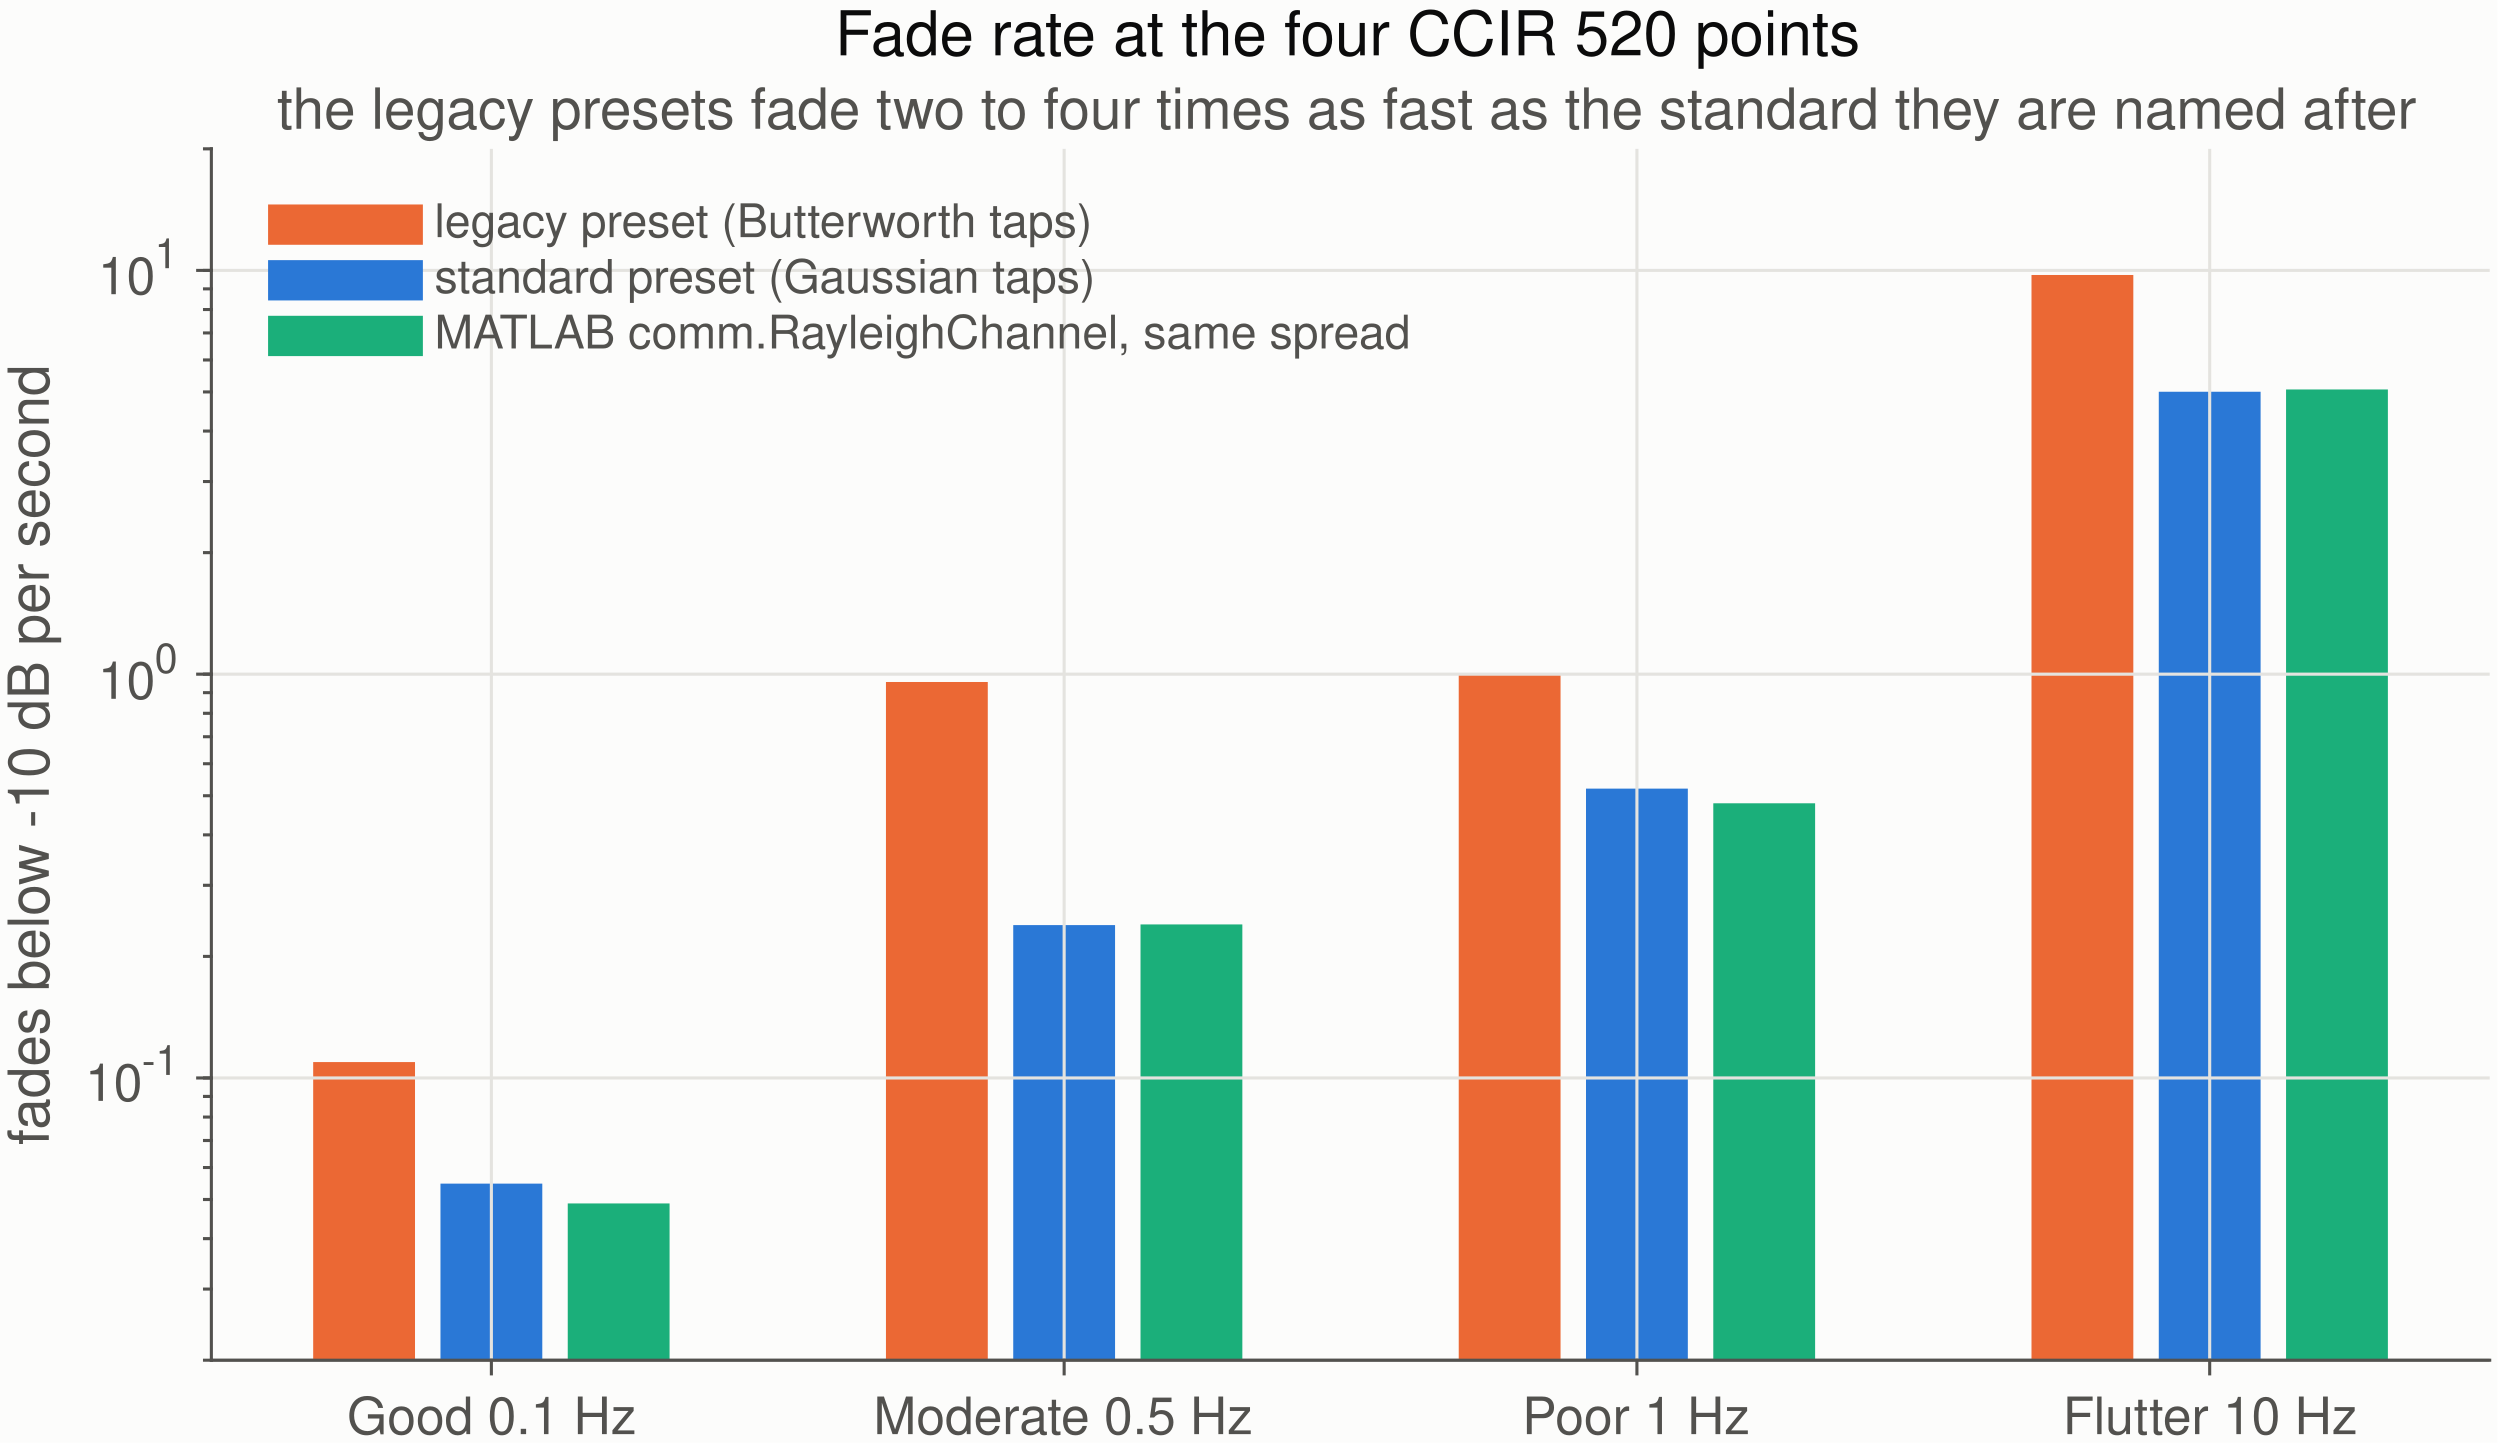
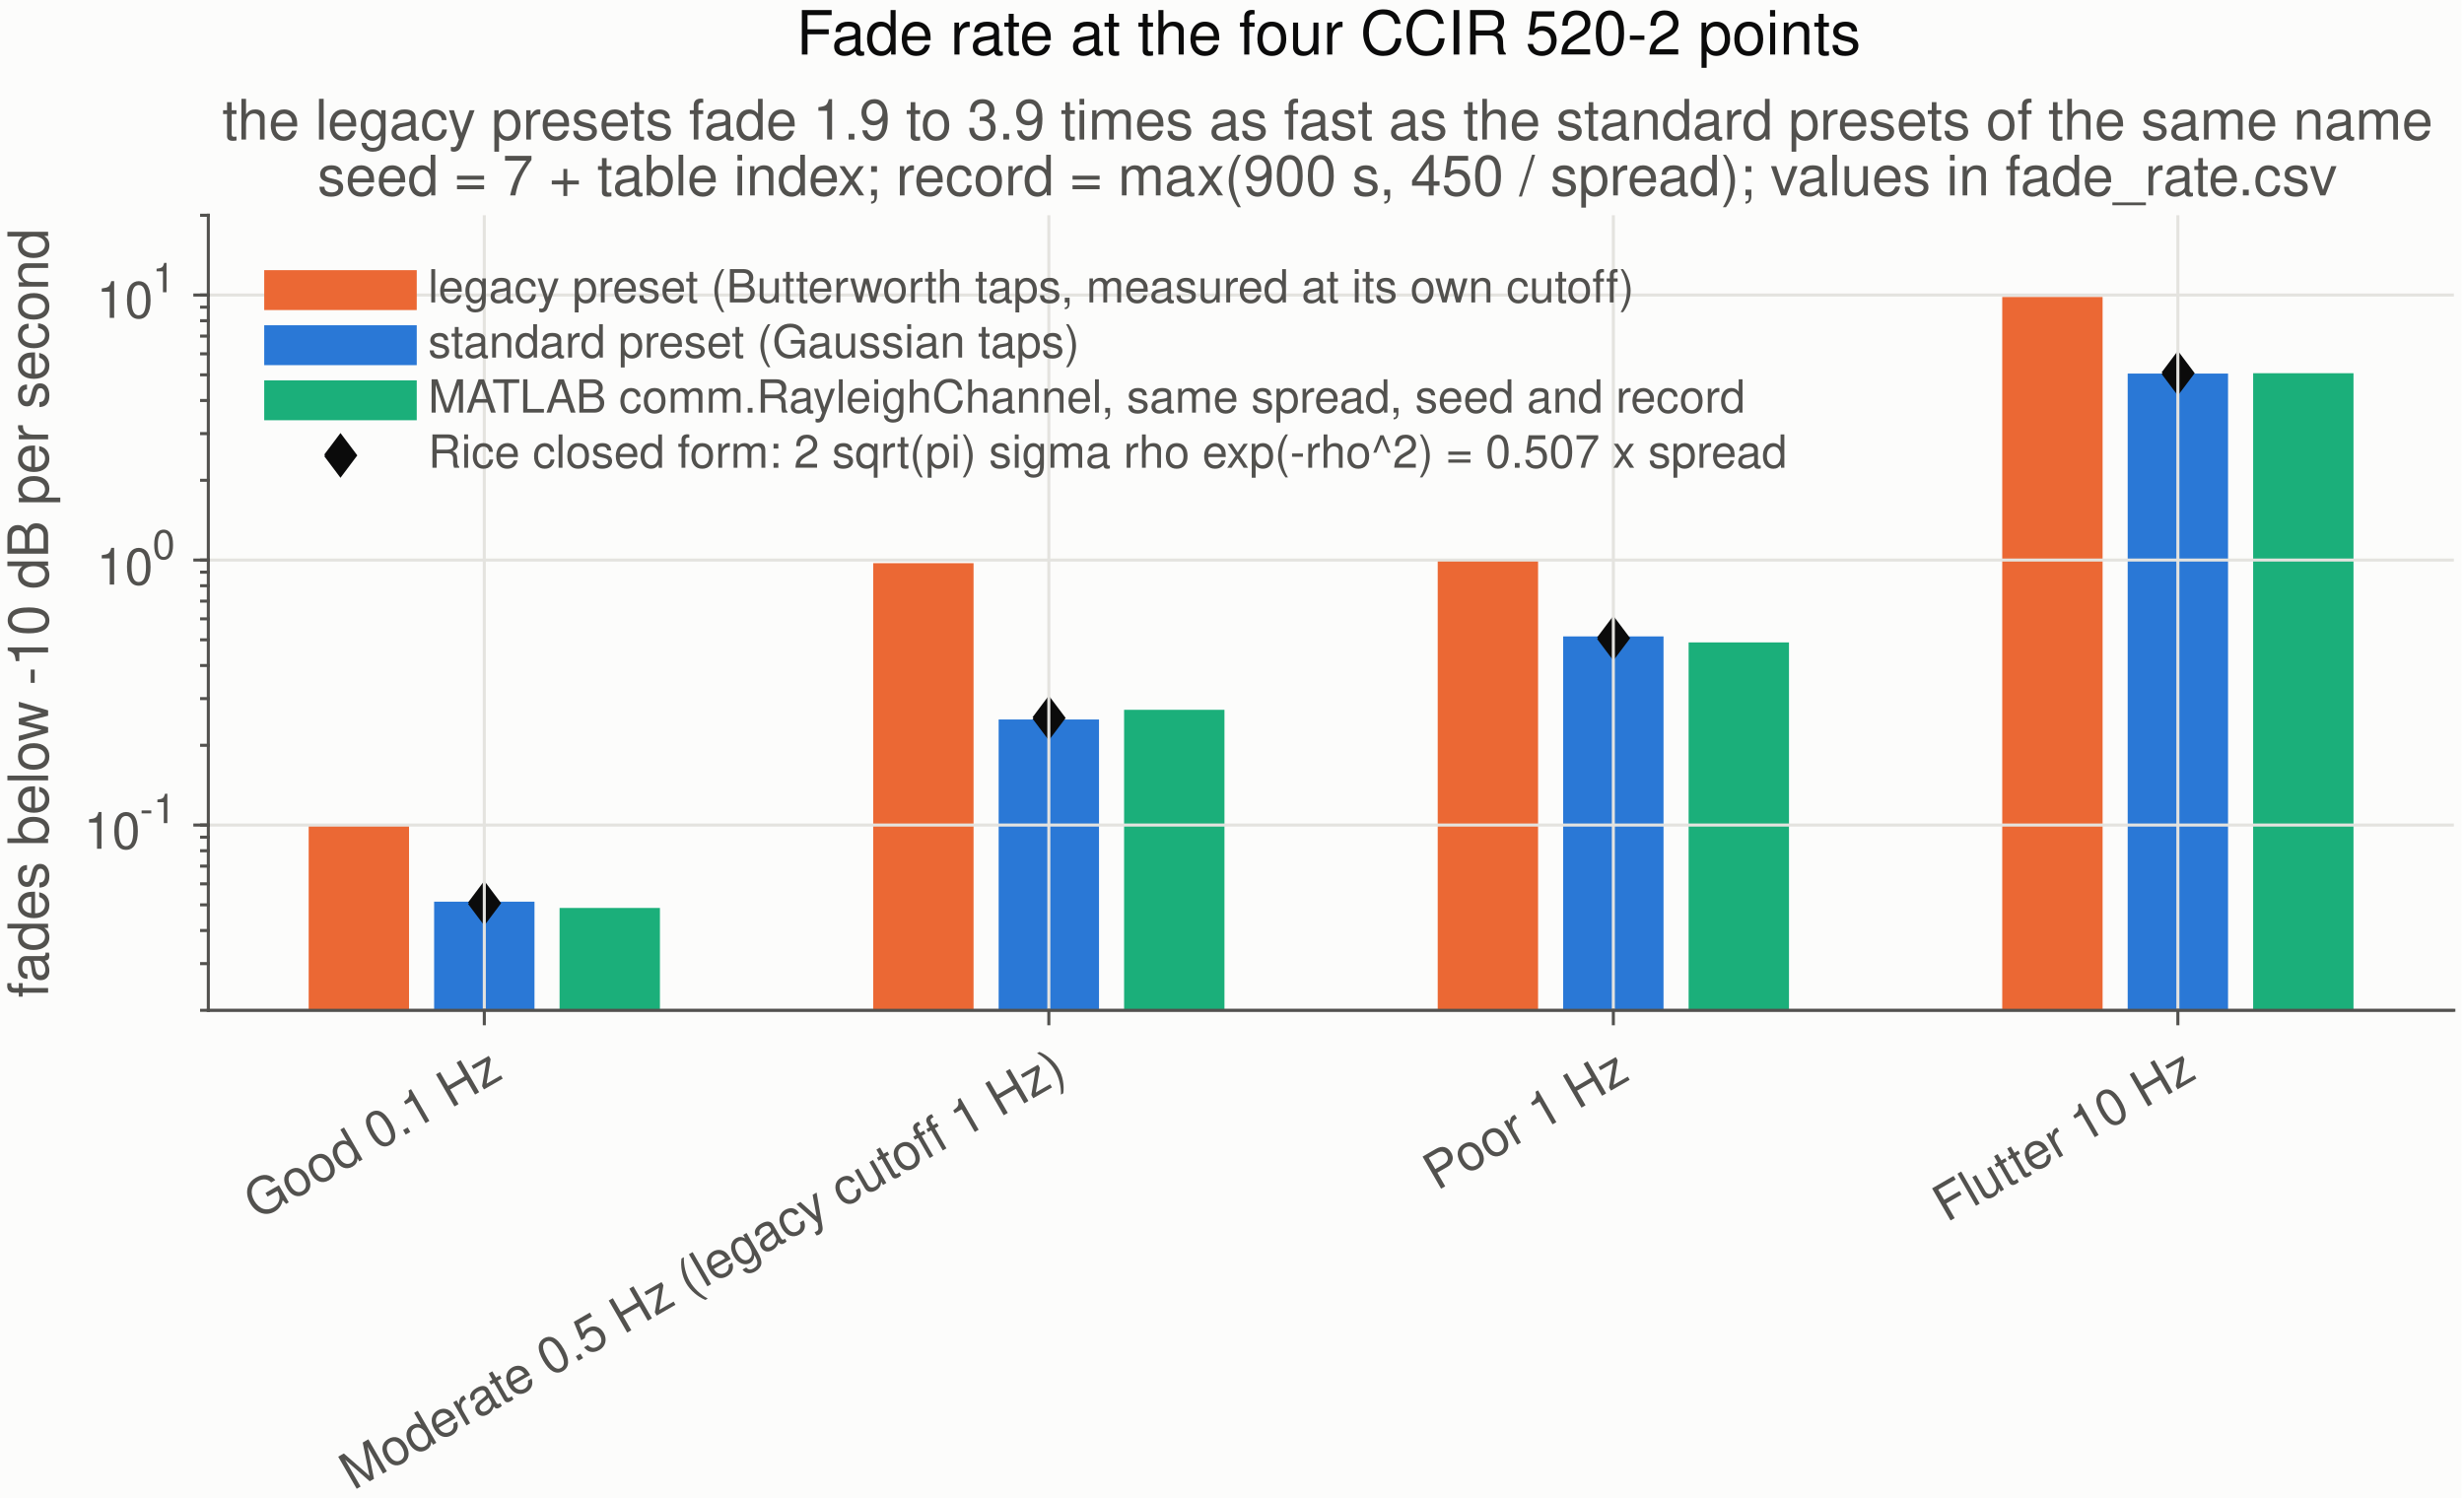
- <svg xmlns="http://www.w3.org/2000/svg" width="171.097mm" height="98.778mm" viewBox="0 0 485 280" version="1.1">
+ <svg xmlns="http://www.w3.org/2000/svg" width="171.097mm" height="104.069mm" viewBox="0 0 485 295" version="1.1">
  <defs>
</defs>
  <g fill="none" stroke="black" stroke-width="1" fill-rule="evenodd" stroke-linecap="square" stroke-linejoin="bevel">
-     <g fill="#fcfcfb" fill-opacity="1" stroke="none" transform="matrix(0.5,0,0,0.5,-32.9964,-3.125)" font-family=".AppleSystemUIFont" font-size="13" font-weight="400" font-style="normal">
-       <path vector-effect="none" fill-rule="evenodd" d="M64,5 L1035,5 L1035,566 L64,566 L64,5" />
+     <g fill="#fcfcfb" fill-opacity="1" stroke="none" transform="matrix(0.5,0,0,0.5,-32.9964,-3.12501)" font-family=".AppleSystemUIFont" font-size="13" font-weight="400" font-style="normal">
+       <path vector-effect="none" fill-rule="evenodd" d="M64,5 L1035,5 L1035,596 L64,596 L64,5" />
    </g>
-     <g fill="#fcfcfb" fill-opacity="1" stroke="none" transform="matrix(5e-05,0,0,5e-05,-32.9964,-3.125)" font-family=".AppleSystemUIFont" font-size="13" font-weight="400" font-style="normal">
-       <path vector-effect="none" fill-rule="evenodd" d="M1.48e+06,640000 L1.48e+06,5.34e+06 L1.032e+07,5.34e+06 L1.032e+07,640000 L1.48e+06,640000" />
+     <g fill="#fcfcfb" fill-opacity="1" stroke="none" transform="matrix(5e-05,0,0,5e-05,-32.9964,-3.12501)" font-family=".AppleSystemUIFont" font-size="13" font-weight="400" font-style="normal">
+       <path vector-effect="none" fill-rule="evenodd" d="M1.48e+06,910000 L1.48e+06,4.04e+06 L1.032e+07,4.04e+06 L1.032e+07,910000 L1.48e+06,910000" />
    </g>
-     <g fill="#0b0b0b" fill-opacity="1" stroke="#0b0b0b" stroke-opacity="1" stroke-width="1" stroke-linecap="square" stroke-linejoin="bevel" transform="matrix(0.5,0,0,0.5,162.004,10.5)" font-family="Helvetica" font-size="24" font-weight="400" font-style="normal">
-       <text fill="#0b0b0b" fill-opacity="1" stroke="none" xml:space="preserve" x="0" y="0.469" font-family="Helvetica" font-size="24" font-weight="400" font-style="normal">Fade rate at the four CCIR 520 points</text>
+     <g fill="#0b0b0b" fill-opacity="1" stroke="#0b0b0b" stroke-opacity="1" stroke-width="1" stroke-linecap="square" stroke-linejoin="bevel" transform="matrix(0.5,0,0,0.5,156.754,10.5)" font-family="Helvetica" font-size="24" font-weight="400" font-style="normal">
+       <text fill="#0b0b0b" fill-opacity="1" stroke="none" xml:space="preserve" x="0" y="0.469" font-family="Helvetica" font-size="24" font-weight="400" font-style="normal">Fade rate at the four CCIR 520-2 points</text>
    </g>
-     <g fill="#52514e" fill-opacity="1" stroke="#52514e" stroke-opacity="1" stroke-width="1" stroke-linecap="square" stroke-linejoin="bevel" transform="matrix(0.5,0,0,0.5,53.7536,25)" font-family="Helvetica" font-size="22" font-weight="400" font-style="normal">
-       <text fill="#52514e" fill-opacity="1" stroke="none" xml:space="preserve" x="0" y="-0.062" font-family="Helvetica" font-size="22" font-weight="400" font-style="normal">the legacy presets fade two to four times as fast as the standard they are named after</text>
+     <g fill="#52514e" fill-opacity="1" stroke="#52514e" stroke-opacity="1" stroke-width="1" stroke-linecap="square" stroke-linejoin="bevel" transform="matrix(0.5,0,0,0.5,43.7536,27.5)" font-family="Helvetica" font-size="22" font-weight="400" font-style="normal">
+       <text fill="#52514e" fill-opacity="1" stroke="none" xml:space="preserve" x="0" y="-0.062" font-family="Helvetica" font-size="22" font-weight="400" font-style="normal">the legacy presets fade 1.9 to 3.9 times as fast as the standard presets of the same name</text>
    </g>
-     <g fill="#52514e" fill-opacity="1" stroke="#52514e" stroke-opacity="1" stroke-width="1" stroke-linecap="butt" stroke-linejoin="round" transform="matrix(0.5,0,0,0.5,-32.9964,-3.125)" font-family="Helvetica" font-size="22" font-weight="400" font-style="normal">
-       <polyline fill="none" vector-effect="none" points="148,534 1032,534 " />
+     <g fill="#52514e" fill-opacity="1" stroke="#52514e" stroke-opacity="1" stroke-width="1" stroke-linecap="square" stroke-linejoin="bevel" transform="matrix(0.5,0,0,0.5,62.5036,38.5)" font-family="Helvetica" font-size="22" font-weight="400" font-style="normal">
+       <text fill="#52514e" fill-opacity="1" stroke="none" xml:space="preserve" x="0" y="-0.062" font-family="Helvetica" font-size="22" font-weight="400" font-style="normal">seed = 7 + table index; record = max(900 s, 450 / spread); values in fade_rate.csv</text>
    </g>
-     <g fill="#eb6834" fill-opacity="1" stroke="none" transform="matrix(5e-05,0,0,5e-05,-32.9964,-3.125)" font-family="Helvetica" font-size="22" font-weight="400" font-style="normal">
-       <path vector-effect="none" fill-rule="evenodd" d="M1.87508e+06,4.18333e+06 L1.87508e+06,5.34e+06 L2.27017e+06,5.34e+06 L2.27017e+06,4.18333e+06 L1.87508e+06,4.18333e+06" />
+     <g fill="#52514e" fill-opacity="1" stroke="#52514e" stroke-opacity="1" stroke-width="1" stroke-linecap="butt" stroke-linejoin="round" transform="matrix(0.5,0,0,0.5,-32.9964,-3.12501)" font-family="Helvetica" font-size="22" font-weight="400" font-style="normal">
+       <polyline fill="none" vector-effect="none" points="148,404 1032,404 " />
    </g>
-     <g fill="#eb6834" fill-opacity="1" stroke="none" transform="matrix(5e-05,0,0,5e-05,-32.9964,-3.125)" font-family="Helvetica" font-size="22" font-weight="400" font-style="normal">
-       <path vector-effect="none" fill-rule="evenodd" d="M4.09743e+06,2.70862e+06 L4.09743e+06,5.34e+06 L4.49251e+06,5.34e+06 L4.49251e+06,2.70862e+06 L4.09743e+06,2.70862e+06" />
+     <g fill="#eb6834" fill-opacity="1" stroke="none" transform="matrix(5e-05,0,0,5e-05,-32.9964,-3.12501)" font-family="Helvetica" font-size="22" font-weight="400" font-style="normal">
+       <path vector-effect="none" fill-rule="evenodd" d="M1.87508e+06,3.3143e+06 L1.87508e+06,4.04e+06 L2.27017e+06,4.04e+06 L2.27017e+06,3.3143e+06 L1.87508e+06,3.3143e+06" />
    </g>
-     <g fill="#eb6834" fill-opacity="1" stroke="none" transform="matrix(5e-05,0,0,5e-05,-32.9964,-3.125)" font-family="Helvetica" font-size="22" font-weight="400" font-style="normal">
-       <path vector-effect="none" fill-rule="evenodd" d="M6.31978e+06,2.67905e+06 L6.31978e+06,5.34e+06 L6.71486e+06,5.34e+06 L6.71486e+06,2.67905e+06 L6.31978e+06,2.67905e+06" />
+     <g fill="#eb6834" fill-opacity="1" stroke="none" transform="matrix(5e-05,0,0,5e-05,-32.9964,-3.12501)" font-family="Helvetica" font-size="22" font-weight="400" font-style="normal">
+       <path vector-effect="none" fill-rule="evenodd" d="M4.09743e+06,2.27973e+06 L4.09743e+06,4.04e+06 L4.49251e+06,4.04e+06 L4.49251e+06,2.27973e+06 L4.09743e+06,2.27973e+06" />
    </g>
-     <g fill="#eb6834" fill-opacity="1" stroke="none" transform="matrix(5e-05,0,0,5e-05,-32.9964,-3.125)" font-family="Helvetica" font-size="22" font-weight="400" font-style="normal">
-       <path vector-effect="none" fill-rule="evenodd" d="M8.54212e+06,1.12941e+06 L8.54212e+06,5.34e+06 L8.93721e+06,5.34e+06 L8.93721e+06,1.12941e+06 L8.54212e+06,1.12941e+06" />
+     <g fill="#eb6834" fill-opacity="1" stroke="none" transform="matrix(5e-05,0,0,5e-05,-32.9964,-3.12501)" font-family="Helvetica" font-size="22" font-weight="400" font-style="normal">
+       <path vector-effect="none" fill-rule="evenodd" d="M6.31978e+06,2.26439e+06 L6.31978e+06,4.04e+06 L6.71486e+06,4.04e+06 L6.71486e+06,2.26439e+06 L6.31978e+06,2.26439e+06" />
    </g>
-     <g fill="#2a78d6" fill-opacity="1" stroke="none" transform="matrix(5e-05,0,0,5e-05,-32.9964,-3.125)" font-family="Helvetica" font-size="22" font-weight="400" font-style="normal">
-       <path vector-effect="none" fill-rule="evenodd" d="M2.36894e+06,4.65495e+06 L2.36894e+06,5.34e+06 L2.76402e+06,5.34e+06 L2.76402e+06,4.65495e+06 L2.36894e+06,4.65495e+06" />
+     <g fill="#eb6834" fill-opacity="1" stroke="none" transform="matrix(5e-05,0,0,5e-05,-32.9964,-3.12501)" font-family="Helvetica" font-size="22" font-weight="400" font-style="normal">
+       <path vector-effect="none" fill-rule="evenodd" d="M8.54212e+06,1.23179e+06 L8.54212e+06,4.04e+06 L8.93721e+06,4.04e+06 L8.93721e+06,1.23179e+06 L8.54212e+06,1.23179e+06" />
    </g>
-     <g fill="#2a78d6" fill-opacity="1" stroke="none" transform="matrix(5e-05,0,0,5e-05,-32.9964,-3.125)" font-family="Helvetica" font-size="22" font-weight="400" font-style="normal">
-       <path vector-effect="none" fill-rule="evenodd" d="M4.59129e+06,3.65185e+06 L4.59129e+06,5.34e+06 L4.98637e+06,5.34e+06 L4.98637e+06,3.65185e+06 L4.59129e+06,3.65185e+06" />
+     <g fill="#2a78d6" fill-opacity="1" stroke="none" transform="matrix(5e-05,0,0,5e-05,-32.9964,-3.12501)" font-family="Helvetica" font-size="22" font-weight="400" font-style="normal">
+       <path vector-effect="none" fill-rule="evenodd" d="M2.36894e+06,3.6124e+06 L2.36894e+06,4.04e+06 L2.76402e+06,4.04e+06 L2.76402e+06,3.6124e+06 L2.36894e+06,3.6124e+06" />
    </g>
-     <g fill="#2a78d6" fill-opacity="1" stroke="none" transform="matrix(5e-05,0,0,5e-05,-32.9964,-3.125)" font-family="Helvetica" font-size="22" font-weight="400" font-style="normal">
-       <path vector-effect="none" fill-rule="evenodd" d="M6.81363e+06,3.12234e+06 L6.81363e+06,5.34e+06 L7.20872e+06,5.34e+06 L7.20872e+06,3.12234e+06 L6.81363e+06,3.12234e+06" />
+     <g fill="#2a78d6" fill-opacity="1" stroke="none" transform="matrix(5e-05,0,0,5e-05,-32.9964,-3.12501)" font-family="Helvetica" font-size="22" font-weight="400" font-style="normal">
+       <path vector-effect="none" fill-rule="evenodd" d="M4.59129e+06,2.89507e+06 L4.59129e+06,4.04e+06 L4.98637e+06,4.04e+06 L4.98637e+06,2.89507e+06 L4.59129e+06,2.89507e+06" />
    </g>
-     <g fill="#2a78d6" fill-opacity="1" stroke="none" transform="matrix(5e-05,0,0,5e-05,-32.9964,-3.125)" font-family="Helvetica" font-size="22" font-weight="400" font-style="normal">
-       <path vector-effect="none" fill-rule="evenodd" d="M9.03598e+06,1.58247e+06 L9.03598e+06,5.34e+06 L9.43106e+06,5.34e+06 L9.43106e+06,1.58247e+06 L9.03598e+06,1.58247e+06" />
+     <g fill="#2a78d6" fill-opacity="1" stroke="none" transform="matrix(5e-05,0,0,5e-05,-32.9964,-3.12501)" font-family="Helvetica" font-size="22" font-weight="400" font-style="normal">
+       <path vector-effect="none" fill-rule="evenodd" d="M6.81363e+06,2.56802e+06 L6.81363e+06,4.04e+06 L7.20872e+06,4.04e+06 L7.20872e+06,2.56802e+06 L6.81363e+06,2.56802e+06" />
    </g>
-     <g fill="#1baf7a" fill-opacity="1" stroke="none" transform="matrix(5e-05,0,0,5e-05,-32.9964,-3.125)" font-family="Helvetica" font-size="22" font-weight="400" font-style="normal">
-       <path vector-effect="none" fill-rule="evenodd" d="M2.86279e+06,4.73185e+06 L2.86279e+06,5.34e+06 L3.25788e+06,5.34e+06 L3.25788e+06,4.73185e+06 L2.86279e+06,4.73185e+06" />
+     <g fill="#2a78d6" fill-opacity="1" stroke="none" transform="matrix(5e-05,0,0,5e-05,-32.9964,-3.12501)" font-family="Helvetica" font-size="22" font-weight="400" font-style="normal">
+       <path vector-effect="none" fill-rule="evenodd" d="M9.03598e+06,1.53322e+06 L9.03598e+06,4.04e+06 L9.43106e+06,4.04e+06 L9.43106e+06,1.53322e+06 L9.03598e+06,1.53322e+06" />
    </g>
-     <g fill="#1baf7a" fill-opacity="1" stroke="none" transform="matrix(5e-05,0,0,5e-05,-32.9964,-3.125)" font-family="Helvetica" font-size="22" font-weight="400" font-style="normal">
-       <path vector-effect="none" fill-rule="evenodd" d="M5.08514e+06,3.64928e+06 L5.08514e+06,5.34e+06 L5.48022e+06,5.34e+06 L5.48022e+06,3.64928e+06 L5.08514e+06,3.64928e+06" />
+     <g fill="#1baf7a" fill-opacity="1" stroke="none" transform="matrix(5e-05,0,0,5e-05,-32.9964,-3.12501)" font-family="Helvetica" font-size="22" font-weight="400" font-style="normal">
+       <path vector-effect="none" fill-rule="evenodd" d="M2.86279e+06,3.63706e+06 L2.86279e+06,4.04e+06 L3.25788e+06,4.04e+06 L3.25788e+06,3.63706e+06 L2.86279e+06,3.63706e+06" />
    </g>
-     <g fill="#1baf7a" fill-opacity="1" stroke="none" transform="matrix(5e-05,0,0,5e-05,-32.9964,-3.125)" font-family="Helvetica" font-size="22" font-weight="400" font-style="normal">
-       <path vector-effect="none" fill-rule="evenodd" d="M7.30749e+06,3.17925e+06 L7.30749e+06,5.34e+06 L7.70257e+06,5.34e+06 L7.70257e+06,3.17925e+06 L7.30749e+06,3.17925e+06" />
+     <g fill="#1baf7a" fill-opacity="1" stroke="none" transform="matrix(5e-05,0,0,5e-05,-32.9964,-3.12501)" font-family="Helvetica" font-size="22" font-weight="400" font-style="normal">
+       <path vector-effect="none" fill-rule="evenodd" d="M5.08514e+06,2.85697e+06 L5.08514e+06,4.04e+06 L5.48022e+06,4.04e+06 L5.48022e+06,2.85697e+06 L5.08514e+06,2.85697e+06" />
    </g>
-     <g fill="#1baf7a" fill-opacity="1" stroke="none" transform="matrix(5e-05,0,0,5e-05,-32.9964,-3.125)" font-family="Helvetica" font-size="22" font-weight="400" font-style="normal">
-       <path vector-effect="none" fill-rule="evenodd" d="M9.52983e+06,1.57362e+06 L9.52983e+06,5.34e+06 L9.92492e+06,5.34e+06 L9.92492e+06,1.57362e+06 L9.52983e+06,1.57362e+06" />
+     <g fill="#1baf7a" fill-opacity="1" stroke="none" transform="matrix(5e-05,0,0,5e-05,-32.9964,-3.12501)" font-family="Helvetica" font-size="22" font-weight="400" font-style="normal">
+       <path vector-effect="none" fill-rule="evenodd" d="M7.30749e+06,2.59167e+06 L7.30749e+06,4.04e+06 L7.70257e+06,4.04e+06 L7.70257e+06,2.59167e+06 L7.30749e+06,2.59167e+06" />
    </g>
-     <g fill="#e4e3df" fill-opacity="1" stroke="#e4e3df" stroke-opacity="1" stroke-width="1.2" stroke-linecap="butt" stroke-linejoin="round" transform="matrix(0.5,0,0,0.5,-32.9964,-3.125)" font-family="Helvetica" font-size="22" font-weight="400" font-style="normal">
-       <polyline fill="none" vector-effect="none" points="256.648,534 256.648,64 " />
-       <polyline fill="none" vector-effect="none" points="478.883,534 478.883,64 " />
-       <polyline fill="none" vector-effect="none" points="701.117,534 701.117,64 " />
-       <polyline fill="none" vector-effect="none" points="923.352,534 923.352,64 " />
-       <polyline fill="none" vector-effect="none" points="1032,424.495 148,424.495 " />
-       <polyline fill="none" vector-effect="none" points="1032,267.828 148,267.828 " />
-       <polyline fill="none" vector-effect="none" points="1032,111.161 148,111.161 " />
+     <g fill="#1baf7a" fill-opacity="1" stroke="none" transform="matrix(5e-05,0,0,5e-05,-32.9964,-3.12501)" font-family="Helvetica" font-size="22" font-weight="400" font-style="normal">
+       <path vector-effect="none" fill-rule="evenodd" d="M9.52983e+06,1.53185e+06 L9.52983e+06,4.04e+06 L9.92492e+06,4.04e+06 L9.92492e+06,1.53185e+06 L9.52983e+06,1.53185e+06" />
    </g>
-     <g fill="#52514e" fill-opacity="1" stroke="#52514e" stroke-opacity="1" stroke-width="1.2" stroke-linecap="square" stroke-linejoin="round" transform="matrix(0.5,0,0,0.5,-32.9964,-3.125)" font-family="Helvetica" font-size="22" font-weight="400" font-style="normal">
-       <polyline fill="none" vector-effect="none" points="148,534 1032,534 " />
-       <polyline fill="none" vector-effect="none" points="256.648,534 256.648,539.304 " />
-       <polyline fill="none" vector-effect="none" points="478.883,534 478.883,539.304 " />
-       <polyline fill="none" vector-effect="none" points="701.117,534 701.117,539.304 " />
-       <polyline fill="none" vector-effect="none" points="923.352,534 923.352,539.304 " />
+     <g fill="#0b0b0b" fill-opacity="1" stroke="none" transform="matrix(5e-05,0,0,5e-05,-32.9964,-3.12501)" font-family="Helvetica" font-size="22" font-weight="400" font-style="normal">
+       <path vector-effect="none" fill-rule="evenodd" d="M2.50648e+06,3.61837e+06 L2.56648e+06,3.69817e+06 L2.62648e+06,3.61837e+06 L2.56648e+06,3.53857e+06 L2.50648e+06,3.61837e+06" />
    </g>
-     <g fill="#52514e" fill-opacity="1" stroke="#52514e" stroke-opacity="1" stroke-width="1" stroke-linecap="square" stroke-linejoin="bevel" transform="matrix(0.5,0,0,0.5,67.3276,278.027)" font-family="Helvetica" font-size="20" font-weight="400" font-style="normal">
+     <g fill="none" stroke="#0b0b0b" stroke-opacity="1" stroke-width="1" stroke-linecap="butt" stroke-linejoin="miter" stroke-miterlimit="5" transform="matrix(0.5,0,0,0.5,-32.9964,-3.12501)" font-family="Helvetica" font-size="22" font-weight="400" font-style="normal">
+       <path vector-effect="none" fill-rule="evenodd" d="M250.648,361.837 L256.648,369.817 L262.648,361.837 L256.648,353.857 L250.648,361.837" />
+     </g>
+     <g fill="#0b0b0b" fill-opacity="1" stroke="none" transform="matrix(5e-05,0,0,5e-05,-32.9964,-3.12501)" font-family="Helvetica" font-size="22" font-weight="400" font-style="normal">
+       <path vector-effect="none" fill-rule="evenodd" d="M4.72883e+06,2.88911e+06 L4.78883e+06,2.96891e+06 L4.84883e+06,2.88911e+06 L4.78883e+06,2.80931e+06 L4.72883e+06,2.88911e+06" />
+     </g>
+     <g fill="none" stroke="#0b0b0b" stroke-opacity="1" stroke-width="1" stroke-linecap="butt" stroke-linejoin="miter" stroke-miterlimit="5" transform="matrix(0.5,0,0,0.5,-32.9964,-3.12501)" font-family="Helvetica" font-size="22" font-weight="400" font-style="normal">
+       <path vector-effect="none" fill-rule="evenodd" d="M472.883,288.911 L478.883,296.891 L484.883,288.911 L478.883,280.931 L472.883,288.911" />
+     </g>
+     <g fill="#0b0b0b" fill-opacity="1" stroke="none" transform="matrix(5e-05,0,0,5e-05,-32.9964,-3.12501)" font-family="Helvetica" font-size="22" font-weight="400" font-style="normal">
+       <path vector-effect="none" fill-rule="evenodd" d="M6.95117e+06,2.57504e+06 L7.01117e+06,2.65484e+06 L7.07117e+06,2.57504e+06 L7.01117e+06,2.49524e+06 L6.95117e+06,2.57504e+06" />
+     </g>
+     <g fill="none" stroke="#0b0b0b" stroke-opacity="1" stroke-width="1" stroke-linecap="butt" stroke-linejoin="miter" stroke-miterlimit="5" transform="matrix(0.5,0,0,0.5,-32.9964,-3.12501)" font-family="Helvetica" font-size="22" font-weight="400" font-style="normal">
+       <path vector-effect="none" fill-rule="evenodd" d="M695.117,257.504 L701.117,265.484 L707.117,257.504 L701.117,249.524 L695.117,257.504" />
+     </g>
+     <g fill="#0b0b0b" fill-opacity="1" stroke="none" transform="matrix(5e-05,0,0,5e-05,-32.9964,-3.12501)" font-family="Helvetica" font-size="22" font-weight="400" font-style="normal">
+       <path vector-effect="none" fill-rule="evenodd" d="M9.17352e+06,1.53171e+06 L9.23352e+06,1.61151e+06 L9.29352e+06,1.53171e+06 L9.23352e+06,1.45191e+06 L9.17352e+06,1.53171e+06" />
+     </g>
+     <g fill="none" stroke="#0b0b0b" stroke-opacity="1" stroke-width="1" stroke-linecap="butt" stroke-linejoin="miter" stroke-miterlimit="5" transform="matrix(0.5,0,0,0.5,-32.9964,-3.12501)" font-family="Helvetica" font-size="22" font-weight="400" font-style="normal">
+       <path vector-effect="none" fill-rule="evenodd" d="M917.352,153.171 L923.352,161.151 L929.352,153.171 L923.352,145.191 L917.352,153.171" />
+     </g>
+     <g fill="#e4e3df" fill-opacity="1" stroke="#e4e3df" stroke-opacity="1" stroke-width="1.2" stroke-linecap="butt" stroke-linejoin="round" transform="matrix(0.5,0,0,0.5,-32.9964,-3.12501)" font-family="Helvetica" font-size="22" font-weight="400" font-style="normal">
+       <polyline fill="none" vector-effect="none" points="256.648,404 256.648,91 " />
+       <polyline fill="none" vector-effect="none" points="478.883,404 478.883,91 " />
+       <polyline fill="none" vector-effect="none" points="701.117,404 701.117,91 " />
+       <polyline fill="none" vector-effect="none" points="923.352,404 923.352,91 " />
+       <polyline fill="none" vector-effect="none" points="1032,331.074 148,331.074 " />
+       <polyline fill="none" vector-effect="none" points="1032,226.741 148,226.741 " />
+       <polyline fill="none" vector-effect="none" points="1032,122.407 148,122.407 " />
+     </g>
+     <g fill="#52514e" fill-opacity="1" stroke="#52514e" stroke-opacity="1" stroke-width="1.2" stroke-linecap="square" stroke-linejoin="round" transform="matrix(0.5,0,0,0.5,-32.9964,-3.12501)" font-family="Helvetica" font-size="22" font-weight="400" font-style="normal">
+       <polyline fill="none" vector-effect="none" points="148,404 1032,404 " />
+       <polyline fill="none" vector-effect="none" points="256.648,404 256.648,409.304 " />
+       <polyline fill="none" vector-effect="none" points="478.883,404 478.883,409.304 " />
+       <polyline fill="none" vector-effect="none" points="701.117,404 701.117,409.304 " />
+       <polyline fill="none" vector-effect="none" points="923.352,404 923.352,409.304 " />
+     </g>
+     <g fill="#52514e" fill-opacity="1" stroke="#52514e" stroke-opacity="1" stroke-width="1" stroke-linecap="square" stroke-linejoin="bevel" transform="matrix(0.433013,-0.25,0.25,0.433013,50.5802,240.022)" font-family="Helvetica" font-size="20" font-weight="400" font-style="normal">
      <text fill="#52514e" fill-opacity="1" stroke="none" xml:space="preserve" x="0" y="0.391" font-family="Helvetica" font-size="20" font-weight="400" font-style="normal">Good 0.1 Hz</text>
    </g>
-     <g fill="#52514e" fill-opacity="1" stroke="#52514e" stroke-opacity="1" stroke-width="1" stroke-linecap="square" stroke-linejoin="bevel" transform="matrix(0.5,0,0,0.5,169.445,278.027)" font-family="Helvetica" font-size="20" font-weight="400" font-style="normal">
-       <text fill="#52514e" fill-opacity="1" stroke="none" xml:space="preserve" x="0" y="0.391" font-family="Helvetica" font-size="20" font-weight="400" font-style="normal">Moderate 0.5 Hz</text>
+     <g fill="#52514e" fill-opacity="1" stroke="#52514e" stroke-opacity="1" stroke-width="1" stroke-linecap="square" stroke-linejoin="bevel" transform="matrix(0.433013,-0.25,0.25,0.433013,69.4658,293.272)" font-family="Helvetica" font-size="20" font-weight="400" font-style="normal">
+       <text fill="#52514e" fill-opacity="1" stroke="none" xml:space="preserve" x="0" y="0.391" font-family="Helvetica" font-size="20" font-weight="400" font-style="normal">Moderate 0.5 Hz (legacy cutoff 1 Hz)</text>
    </g>
-     <g fill="#52514e" fill-opacity="1" stroke="#52514e" stroke-opacity="1" stroke-width="1" stroke-linecap="square" stroke-linejoin="bevel" transform="matrix(0.5,0,0,0.5,295.312,278.027)" font-family="Helvetica" font-size="20" font-weight="400" font-style="normal">
+     <g fill="#52514e" fill-opacity="1" stroke="#52514e" stroke-opacity="1" stroke-width="1" stroke-linecap="square" stroke-linejoin="bevel" transform="matrix(0.433013,-0.25,0.25,0.433013,282.774,234.272)" font-family="Helvetica" font-size="20" font-weight="400" font-style="normal">
      <text fill="#52514e" fill-opacity="1" stroke="none" xml:space="preserve" x="0" y="0.391" font-family="Helvetica" font-size="20" font-weight="400" font-style="normal">Poor 1 Hz</text>
    </g>
-     <g fill="#52514e" fill-opacity="1" stroke="#52514e" stroke-opacity="1" stroke-width="1" stroke-linecap="square" stroke-linejoin="bevel" transform="matrix(0.5,0,0,0.5,400.18,278.027)" font-family="Helvetica" font-size="20" font-weight="400" font-style="normal">
+     <g fill="#52514e" fill-opacity="1" stroke="#52514e" stroke-opacity="1" stroke-width="1" stroke-linecap="square" stroke-linejoin="bevel" transform="matrix(0.433013,-0.25,0.25,0.433013,383.066,240.522)" font-family="Helvetica" font-size="20" font-weight="400" font-style="normal">
      <text fill="#52514e" fill-opacity="1" stroke="none" xml:space="preserve" x="0" y="0.391" font-family="Helvetica" font-size="20" font-weight="400" font-style="normal">Flutter 10 Hz</text>
    </g>
-     <g fill="#52514e" fill-opacity="1" stroke="#52514e" stroke-opacity="1" stroke-width="1.2" stroke-linecap="square" stroke-linejoin="round" transform="matrix(0.5,0,0,0.5,-32.9964,-3.125)" font-family="Helvetica" font-size="20" font-weight="400" font-style="normal">
-       <polyline fill="none" vector-effect="none" points="148,534 148,64 " />
-       <polyline fill="none" vector-effect="none" points="148,424.495 142.696,424.495 " />
-       <polyline fill="none" vector-effect="none" points="148,267.828 142.696,267.828 " />
-       <polyline fill="none" vector-effect="none" points="148,111.161 142.696,111.161 " />
-       <polyline fill="none" vector-effect="none" points="148,534 145.348,534 " />
-       <polyline fill="none" vector-effect="none" points="148,506.412 145.348,506.412 " />
-       <polyline fill="none" vector-effect="none" points="148,486.839 145.348,486.839 " />
-       <polyline fill="none" vector-effect="none" points="148,471.656 145.348,471.656 " />
-       <polyline fill="none" vector-effect="none" points="148,459.251 145.348,459.251 " />
-       <polyline fill="none" vector-effect="none" points="148,448.763 145.348,448.763 " />
-       <polyline fill="none" vector-effect="none" points="148,439.677 145.348,439.677 " />
-       <polyline fill="none" vector-effect="none" points="148,431.663 145.348,431.663 " />
-       <polyline fill="none" vector-effect="none" points="148,424.495 145.348,424.495 " />
-       <polyline fill="none" vector-effect="none" points="148,377.333 145.348,377.333 " />
-       <polyline fill="none" vector-effect="none" points="148,349.746 145.348,349.746 " />
-       <polyline fill="none" vector-effect="none" points="148,330.172 145.348,330.172 " />
-       <polyline fill="none" vector-effect="none" points="148,314.989 145.348,314.989 " />
-       <polyline fill="none" vector-effect="none" points="148,302.584 145.348,302.584 " />
-       <polyline fill="none" vector-effect="none" points="148,292.096 145.348,292.096 " />
-       <polyline fill="none" vector-effect="none" points="148,283.011 145.348,283.011 " />
-       <polyline fill="none" vector-effect="none" points="148,274.997 145.348,274.997 " />
-       <polyline fill="none" vector-effect="none" points="148,267.828 145.348,267.828 " />
-       <polyline fill="none" vector-effect="none" points="148,220.667 145.348,220.667 " />
-       <polyline fill="none" vector-effect="none" points="148,193.079 145.348,193.079 " />
-       <polyline fill="none" vector-effect="none" points="148,173.505 145.348,173.505 " />
-       <polyline fill="none" vector-effect="none" points="148,158.323 145.348,158.323 " />
-       <polyline fill="none" vector-effect="none" points="148,145.918 145.348,145.918 " />
-       <polyline fill="none" vector-effect="none" points="148,135.429 145.348,135.429 " />
-       <polyline fill="none" vector-effect="none" points="148,126.344 145.348,126.344 " />
-       <polyline fill="none" vector-effect="none" points="148,118.33 145.348,118.33 " />
-       <polyline fill="none" vector-effect="none" points="148,111.161 145.348,111.161 " />
-       <polyline fill="none" vector-effect="none" points="148,64 145.348,64 " />
+     <g fill="#52514e" fill-opacity="1" stroke="#52514e" stroke-opacity="1" stroke-width="1.2" stroke-linecap="square" stroke-linejoin="round" transform="matrix(0.5,0,0,0.5,-32.9964,-3.12501)" font-family="Helvetica" font-size="20" font-weight="400" font-style="normal">
+       <polyline fill="none" vector-effect="none" points="148,404 148,91 " />
+       <polyline fill="none" vector-effect="none" points="148,331.074 142.696,331.074 " />
+       <polyline fill="none" vector-effect="none" points="148,226.741 142.696,226.741 " />
+       <polyline fill="none" vector-effect="none" points="148,122.407 142.696,122.407 " />
+       <polyline fill="none" vector-effect="none" points="148,404 145.348,404 " />
+       <polyline fill="none" vector-effect="none" points="148,385.628 145.348,385.628 " />
+       <polyline fill="none" vector-effect="none" points="148,372.593 145.348,372.593 " />
+       <polyline fill="none" vector-effect="none" points="148,362.482 145.348,362.482 " />
+       <polyline fill="none" vector-effect="none" points="148,354.22 145.348,354.22 " />
+       <polyline fill="none" vector-effect="none" points="148,347.236 145.348,347.236 " />
+       <polyline fill="none" vector-effect="none" points="148,341.185 145.348,341.185 " />
+       <polyline fill="none" vector-effect="none" points="148,335.848 145.348,335.848 " />
+       <polyline fill="none" vector-effect="none" points="148,331.074 145.348,331.074 " />
+       <polyline fill="none" vector-effect="none" points="148,299.667 145.348,299.667 " />
+       <polyline fill="none" vector-effect="none" points="148,281.294 145.348,281.294 " />
+       <polyline fill="none" vector-effect="none" points="148,268.259 145.348,268.259 " />
+       <polyline fill="none" vector-effect="none" points="148,258.148 145.348,258.148 " />
+       <polyline fill="none" vector-effect="none" points="148,249.887 145.348,249.887 " />
+       <polyline fill="none" vector-effect="none" points="148,242.902 145.348,242.902 " />
+       <polyline fill="none" vector-effect="none" points="148,236.852 145.348,236.852 " />
+       <polyline fill="none" vector-effect="none" points="148,231.515 145.348,231.515 " />
+       <polyline fill="none" vector-effect="none" points="148,226.741 145.348,226.741 " />
+       <polyline fill="none" vector-effect="none" points="148,195.333 145.348,195.333 " />
+       <polyline fill="none" vector-effect="none" points="148,176.961 145.348,176.961 " />
+       <polyline fill="none" vector-effect="none" points="148,163.926 145.348,163.926 " />
+       <polyline fill="none" vector-effect="none" points="148,153.815 145.348,153.815 " />
+       <polyline fill="none" vector-effect="none" points="148,145.554 145.348,145.554 " />
+       <polyline fill="none" vector-effect="none" points="148,138.569 145.348,138.569 " />
+       <polyline fill="none" vector-effect="none" points="148,132.518 145.348,132.518 " />
+       <polyline fill="none" vector-effect="none" points="148,127.181 145.348,127.181 " />
+       <polyline fill="none" vector-effect="none" points="148,122.407 145.348,122.407 " />
+       <polyline fill="none" vector-effect="none" points="148,91 145.348,91 " />
    </g>
-     <g fill="#52514e" fill-opacity="1" stroke="#52514e" stroke-opacity="1" stroke-width="1" stroke-linecap="square" stroke-linejoin="bevel" transform="matrix(0.5,0,0,0.5,16.5036,213.375)" font-family="Helvetica" font-size="20" font-weight="400" font-style="normal">
+     <g fill="#52514e" fill-opacity="1" stroke="#52514e" stroke-opacity="1" stroke-width="1" stroke-linecap="square" stroke-linejoin="bevel" transform="matrix(0.5,0,0,0.5,16.5036,166.875)" font-family="Helvetica" font-size="20" font-weight="400" font-style="normal">
      <text fill="#52514e" fill-opacity="1" stroke="none" xml:space="preserve" x="0" y="0.391" font-family="Helvetica" font-size="20" font-weight="400" font-style="normal">10</text>
    </g>
-     <g fill="#52514e" fill-opacity="1" stroke="#52514e" stroke-opacity="1" stroke-width="1" stroke-linecap="square" stroke-linejoin="bevel" transform="matrix(0.5,0,0,0.5,27.5036,208.375)" font-family="Helvetica" font-size="16" font-weight="400" font-style="normal">
+     <g fill="#52514e" fill-opacity="1" stroke="#52514e" stroke-opacity="1" stroke-width="1" stroke-linecap="square" stroke-linejoin="bevel" transform="matrix(0.5,0,0,0.5,27.5036,161.875)" font-family="Helvetica" font-size="16" font-weight="400" font-style="normal">
      <text fill="#52514e" fill-opacity="1" stroke="none" xml:space="preserve" x="0" y="0.312" font-family="Helvetica" font-size="16" font-weight="400" font-style="normal">-1</text>
    </g>
-     <g fill="#52514e" fill-opacity="1" stroke="#52514e" stroke-opacity="1" stroke-width="1" stroke-linecap="square" stroke-linejoin="bevel" transform="matrix(0.5,0,0,0.5,19.0036,135.375)" font-family="Helvetica" font-size="20" font-weight="400" font-style="normal">
+     <g fill="#52514e" fill-opacity="1" stroke="#52514e" stroke-opacity="1" stroke-width="1" stroke-linecap="square" stroke-linejoin="bevel" transform="matrix(0.5,0,0,0.5,19.0036,114.875)" font-family="Helvetica" font-size="20" font-weight="400" font-style="normal">
      <text fill="#52514e" fill-opacity="1" stroke="none" xml:space="preserve" x="0" y="0.391" font-family="Helvetica" font-size="20" font-weight="400" font-style="normal">10</text>
    </g>
-     <g fill="#52514e" fill-opacity="1" stroke="#52514e" stroke-opacity="1" stroke-width="1" stroke-linecap="square" stroke-linejoin="bevel" transform="matrix(0.5,0,0,0.5,30.0036,130.375)" font-family="Helvetica" font-size="16" font-weight="400" font-style="normal">
+     <g fill="#52514e" fill-opacity="1" stroke="#52514e" stroke-opacity="1" stroke-width="1" stroke-linecap="square" stroke-linejoin="bevel" transform="matrix(0.5,0,0,0.5,30.0036,109.875)" font-family="Helvetica" font-size="16" font-weight="400" font-style="normal">
      <text fill="#52514e" fill-opacity="1" stroke="none" xml:space="preserve" x="0" y="0.312" font-family="Helvetica" font-size="16" font-weight="400" font-style="normal">0</text>
    </g>
-     <g fill="#52514e" fill-opacity="1" stroke="#52514e" stroke-opacity="1" stroke-width="1" stroke-linecap="square" stroke-linejoin="bevel" transform="matrix(0.5,0,0,0.5,19.0036,56.875)" font-family="Helvetica" font-size="20" font-weight="400" font-style="normal">
+     <g fill="#52514e" fill-opacity="1" stroke="#52514e" stroke-opacity="1" stroke-width="1" stroke-linecap="square" stroke-linejoin="bevel" transform="matrix(0.5,0,0,0.5,19.0036,62.375)" font-family="Helvetica" font-size="20" font-weight="400" font-style="normal">
      <text fill="#52514e" fill-opacity="1" stroke="none" xml:space="preserve" x="0" y="0.391" font-family="Helvetica" font-size="20" font-weight="400" font-style="normal">10</text>
    </g>
-     <g fill="#52514e" fill-opacity="1" stroke="#52514e" stroke-opacity="1" stroke-width="1" stroke-linecap="square" stroke-linejoin="bevel" transform="matrix(0.5,0,0,0.5,30.0036,51.875)" font-family="Helvetica" font-size="16" font-weight="400" font-style="normal">
+     <g fill="#52514e" fill-opacity="1" stroke="#52514e" stroke-opacity="1" stroke-width="1" stroke-linecap="square" stroke-linejoin="bevel" transform="matrix(0.5,0,0,0.5,30.0036,57.375)" font-family="Helvetica" font-size="16" font-weight="400" font-style="normal">
      <text fill="#52514e" fill-opacity="1" stroke="none" xml:space="preserve" x="0" y="0.312" font-family="Helvetica" font-size="16" font-weight="400" font-style="normal">1</text>
    </g>
-     <g fill="#52514e" fill-opacity="1" stroke="#52514e" stroke-opacity="1" stroke-width="1" stroke-linecap="square" stroke-linejoin="bevel" transform="matrix(0,-0.5,0.5,0,9.50001,222.125)" font-family="Helvetica" font-size="22" font-weight="400" font-style="normal">
+     <g fill="#52514e" fill-opacity="1" stroke="#52514e" stroke-opacity="1" stroke-width="1" stroke-linecap="square" stroke-linejoin="bevel" transform="matrix(0,-0.5,0.5,0,9.50001,196.375)" font-family="Helvetica" font-size="22" font-weight="400" font-style="normal">
      <text fill="#52514e" fill-opacity="1" stroke="none" xml:space="preserve" x="0" y="-0.062" font-family="Helvetica" font-size="22" font-weight="400" font-style="normal">fades below -10 dB per second</text>
    </g>
-     <g fill="#eb6834" fill-opacity="1" stroke="none" transform="matrix(5e-05,0,0,5e-05,-32.9964,-3.125)" font-family="Helvetica" font-size="22" font-weight="400" font-style="normal">
-       <path vector-effect="none" fill-rule="evenodd" d="M1.70007e+06,855851 L1.70007e+06,1.01223e+06 L2.30072e+06,1.01223e+06 L2.30072e+06,855851 L1.70007e+06,855851" />
+     <g fill="#eb6834" fill-opacity="1" stroke="none" transform="matrix(5e-05,0,0,5e-05,-32.9964,-3.12501)" font-family="Helvetica" font-size="22" font-weight="400" font-style="normal">
+       <path vector-effect="none" fill-rule="evenodd" d="M1.70005e+06,1.1261e+06 L1.70005e+06,1.28317e+06 L2.30054e+06,1.28317e+06 L2.30054e+06,1.1261e+06 L1.70005e+06,1.1261e+06" />
    </g>
-     <g fill="#2a78d6" fill-opacity="1" stroke="none" transform="matrix(5e-05,0,0,5e-05,-32.9964,-3.125)" font-family="Helvetica" font-size="22" font-weight="400" font-style="normal">
-       <path vector-effect="none" fill-rule="evenodd" d="M1.70007e+06,1.07181e+06 L1.70007e+06,1.22819e+06 L2.30072e+06,1.22819e+06 L2.30072e+06,1.07181e+06 L1.70007e+06,1.07181e+06" />
+     <g fill="#2a78d6" fill-opacity="1" stroke="none" transform="matrix(5e-05,0,0,5e-05,-32.9964,-3.12501)" font-family="Helvetica" font-size="22" font-weight="400" font-style="normal">
+       <path vector-effect="none" fill-rule="evenodd" d="M1.70005e+06,1.34301e+06 L1.70005e+06,1.50008e+06 L2.30054e+06,1.50008e+06 L2.30054e+06,1.34301e+06 L1.70005e+06,1.34301e+06" />
    </g>
-     <g fill="#1baf7a" fill-opacity="1" stroke="none" transform="matrix(5e-05,0,0,5e-05,-32.9964,-3.125)" font-family="Helvetica" font-size="22" font-weight="400" font-style="normal">
-       <path vector-effect="none" fill-rule="evenodd" d="M1.70007e+06,1.28777e+06 L1.70007e+06,1.44415e+06 L2.30072e+06,1.44415e+06 L2.30072e+06,1.28777e+06 L1.70007e+06,1.28777e+06" />
+     <g fill="#1baf7a" fill-opacity="1" stroke="none" transform="matrix(5e-05,0,0,5e-05,-32.9964,-3.12501)" font-family="Helvetica" font-size="22" font-weight="400" font-style="normal">
+       <path vector-effect="none" fill-rule="evenodd" d="M1.70005e+06,1.55992e+06 L1.70005e+06,1.71699e+06 L2.30054e+06,1.71699e+06 L2.30054e+06,1.55992e+06 L1.70005e+06,1.55992e+06" />
    </g>
-     <g fill="#52514e" fill-opacity="1" stroke="#52514e" stroke-opacity="1" stroke-width="1" stroke-linecap="square" stroke-linejoin="bevel" transform="matrix(0.5,0,0,0.5,84.2921,46.0771)" font-family="Helvetica" font-size="18" font-weight="400" font-style="normal">
-       <text fill="#52514e" fill-opacity="1" stroke="none" xml:space="preserve" x="0" y="-0.141" font-family="Helvetica" font-size="18" font-weight="400" font-style="normal">legacy preset (Butterworth taps)</text>
+     <g fill="#0b0b0b" fill-opacity="1" stroke="none" transform="matrix(5e-05,0,0,5e-05,-32.9964,-3.12501)" font-family="Helvetica" font-size="22" font-weight="400" font-style="normal">
+       <path vector-effect="none" fill-rule="evenodd" d="M1.94029e+06,1.85537e+06 L2.00029e+06,1.93517e+06 L2.06029e+06,1.85537e+06 L2.00029e+06,1.77557e+06 L1.94029e+06,1.85537e+06" />
    </g>
-     <g fill="#52514e" fill-opacity="1" stroke="#52514e" stroke-opacity="1" stroke-width="1" stroke-linecap="square" stroke-linejoin="bevel" transform="matrix(0.5,0,0,0.5,84.2921,56.875)" font-family="Helvetica" font-size="18" font-weight="400" font-style="normal">
+     <g fill="none" stroke="#0b0b0b" stroke-opacity="1" stroke-width="1" stroke-linecap="butt" stroke-linejoin="miter" stroke-miterlimit="5" transform="matrix(0.5,0,0,0.5,-32.9964,-3.12501)" font-family="Helvetica" font-size="22" font-weight="400" font-style="normal">
+       <path vector-effect="none" fill-rule="evenodd" d="M194.029,185.537 L200.029,193.517 L206.029,185.537 L200.029,177.557 L194.029,185.537" />
+     </g>
+     <g fill="#52514e" fill-opacity="1" stroke="#52514e" stroke-opacity="1" stroke-width="1" stroke-linecap="square" stroke-linejoin="bevel" transform="matrix(0.5,0,0,0.5,84.2823,59.6067)" font-family="Helvetica" font-size="18" font-weight="400" font-style="normal">
+       <text fill="#52514e" fill-opacity="1" stroke="none" xml:space="preserve" x="0" y="-0.141" font-family="Helvetica" font-size="18" font-weight="400" font-style="normal">legacy preset (Butterworth taps, measured at its own cutoff)</text>
+     </g>
+     <g fill="#52514e" fill-opacity="1" stroke="#52514e" stroke-opacity="1" stroke-width="1" stroke-linecap="square" stroke-linejoin="bevel" transform="matrix(0.5,0,0,0.5,84.2823,70.4522)" font-family="Helvetica" font-size="18" font-weight="400" font-style="normal">
      <text fill="#52514e" fill-opacity="1" stroke="none" xml:space="preserve" x="0" y="-0.141" font-family="Helvetica" font-size="18" font-weight="400" font-style="normal">standard preset (Gaussian taps)</text>
    </g>
-     <g fill="#52514e" fill-opacity="1" stroke="#52514e" stroke-opacity="1" stroke-width="1" stroke-linecap="square" stroke-linejoin="bevel" transform="matrix(0.5,0,0,0.5,84.2921,67.6729)" font-family="Helvetica" font-size="18" font-weight="400" font-style="normal">
-       <text fill="#52514e" fill-opacity="1" stroke="none" xml:space="preserve" x="0" y="-0.141" font-family="Helvetica" font-size="18" font-weight="400" font-style="normal">MATLAB comm.RayleighChannel, same spread</text>
+     <g fill="#52514e" fill-opacity="1" stroke="#52514e" stroke-opacity="1" stroke-width="1" stroke-linecap="square" stroke-linejoin="bevel" transform="matrix(0.5,0,0,0.5,84.2823,81.2978)" font-family="Helvetica" font-size="18" font-weight="400" font-style="normal">
+       <text fill="#52514e" fill-opacity="1" stroke="none" xml:space="preserve" x="0" y="-0.141" font-family="Helvetica" font-size="18" font-weight="400" font-style="normal">MATLAB comm.RayleighChannel, same spread, seed and record</text>
+     </g>
+     <g fill="#52514e" fill-opacity="1" stroke="#52514e" stroke-opacity="1" stroke-width="1" stroke-linecap="square" stroke-linejoin="bevel" transform="matrix(0.5,0,0,0.5,84.2823,92.1433)" font-family="Helvetica" font-size="18" font-weight="400" font-style="normal">
+       <text fill="#52514e" fill-opacity="1" stroke="none" xml:space="preserve" x="0" y="-0.141" font-family="Helvetica" font-size="18" font-weight="400" font-style="normal">Rice closed form: 2 sqrt(pi) sigma rho exp(-rho^2) = 0.507 x spread</text>
    </g>
  </g>
</svg>
